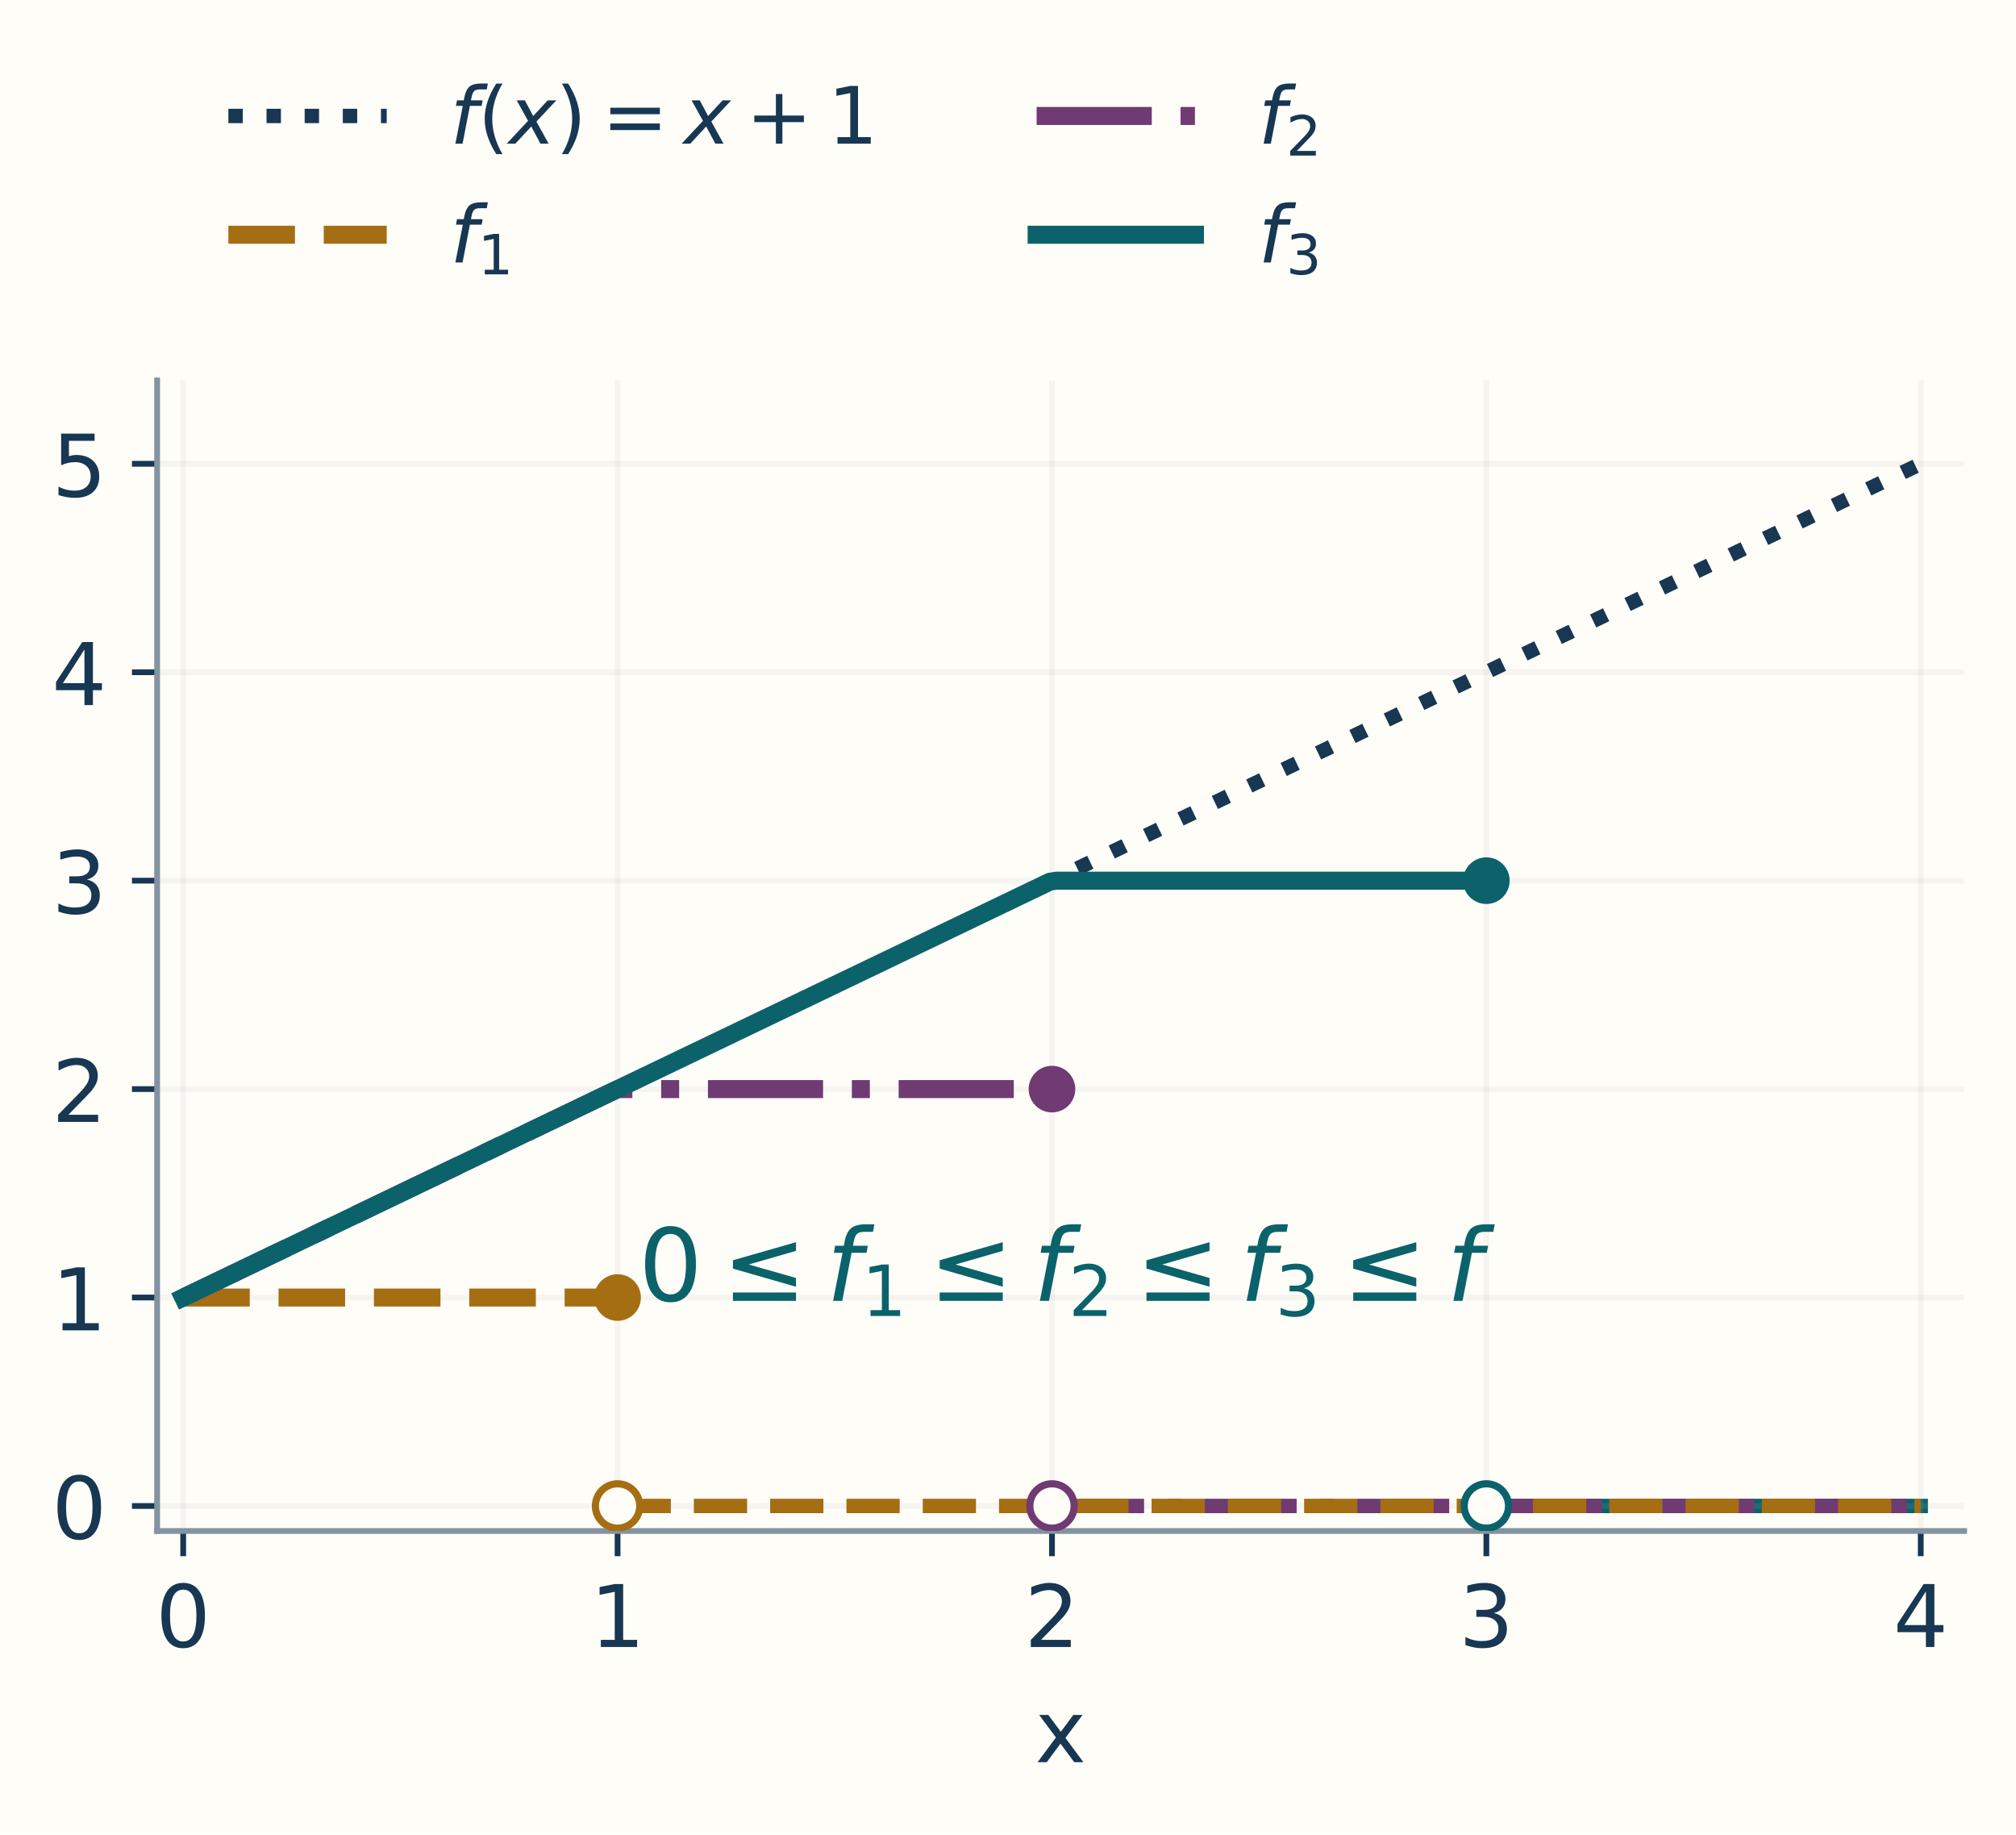
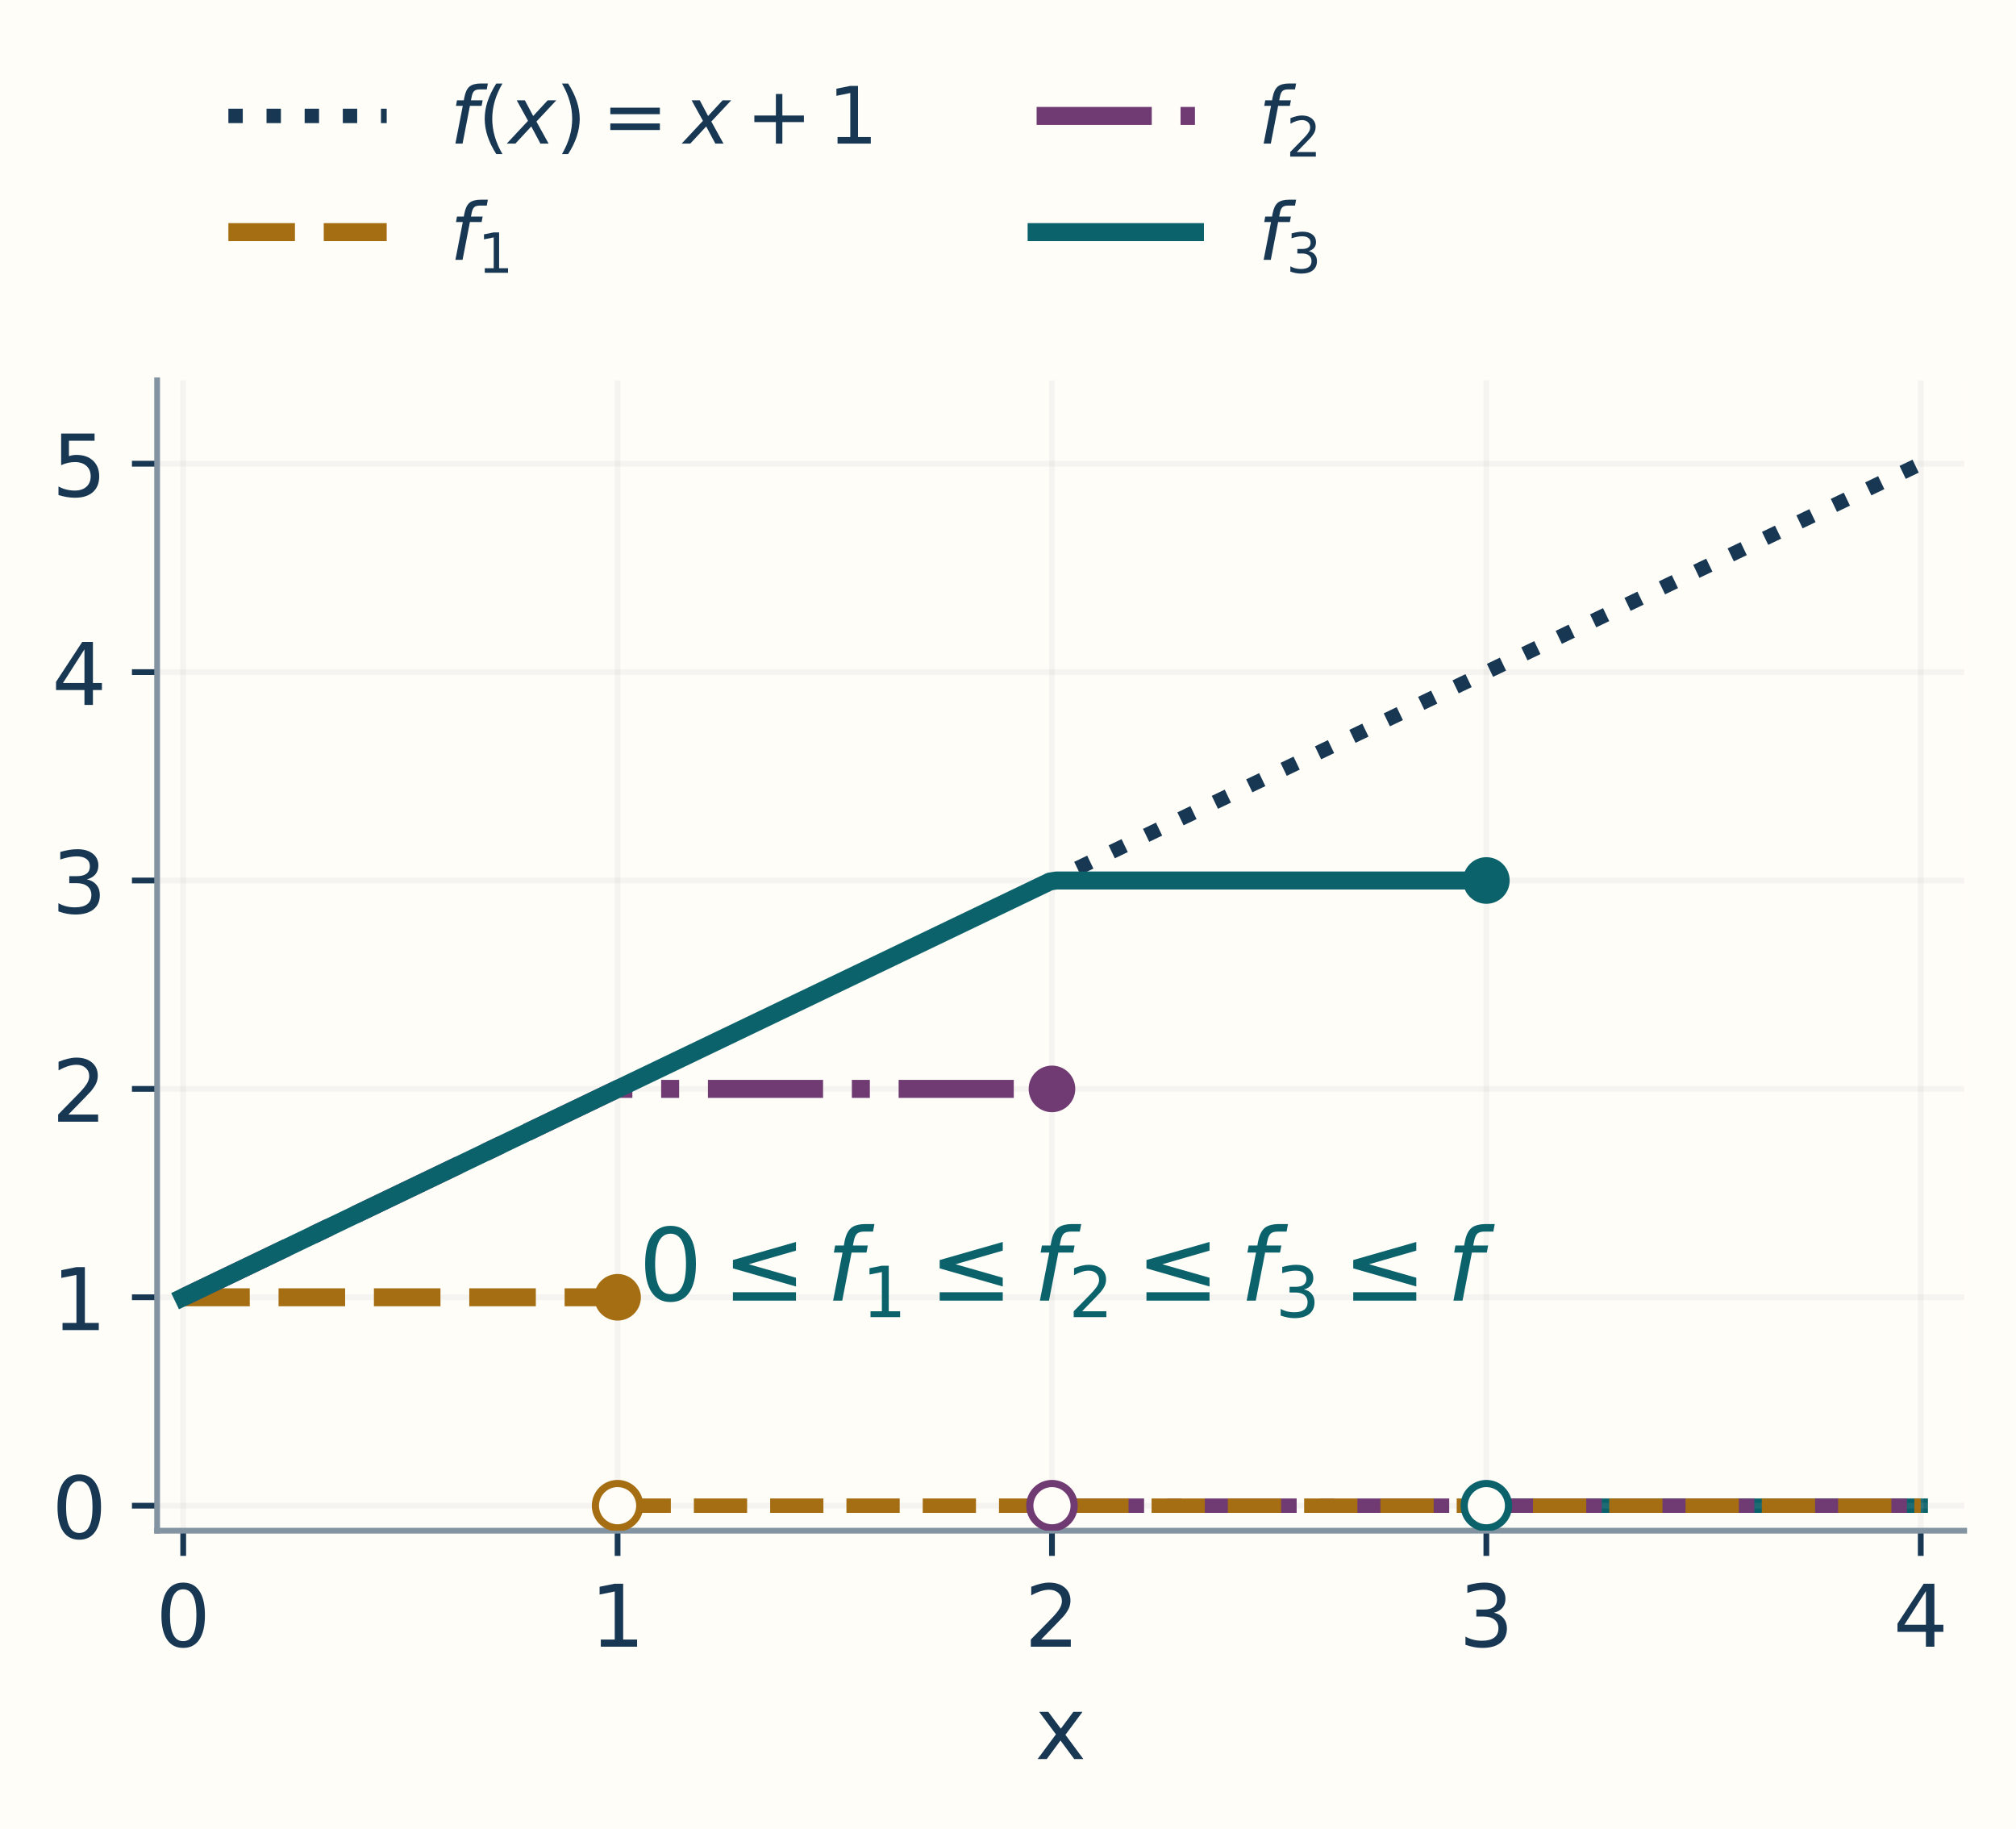
- <svg xmlns="http://www.w3.org/2000/svg" xmlns:xlink="http://www.w3.org/1999/xlink" width="280.135pt" height="254.889pt" viewBox="0 0 280.135 254.889" version="1.1">
+ <svg xmlns="http://www.w3.org/2000/svg" xmlns:xlink="http://www.w3.org/1999/xlink" height="254.116pt" version="1.1" viewBox="0 0 280.135 254.116" width="280.135pt">
  <defs>
-     <style type="text/css">*{stroke-linejoin: round; stroke-linecap: butt}</style>
+     <style type="text/css">*{stroke-linecap:butt;stroke-linejoin:round;}</style>
  </defs>
  <g id="figure_1">
    <g id="patch_1">
-       <path d="M 0 254.889  L 280.135 254.889  L 280.135 0  L 0 0  z " style="fill: #fffdf8" />
+       <path d="M 0 254.116  L 280.135 254.116  L 280.135 0  L 0 0  z " style="fill:#fffdf8;" />
    </g>
    <g id="axes_1">
      <g id="patch_2">
-         <path d="M 21.835 212.689  L 272.935 212.689  L 272.935 52.849  L 21.835 52.849  z " style="fill: #fffdf8" />
+         <path d="M 21.835 212.689  L 272.935 212.689  L 272.935 52.849  L 21.835 52.849  z " style="fill:#fffdf8;" />
      </g>
      <g id="line2d_1">
-         <path d="M 206.538 209.214  L 266.899 209.214  " clip-path="url(#p592934c424)" style="fill: none; stroke: #0b626b; stroke-width: 2; stroke-linecap: square" />
+         <path clip-path="url(#p05f9fe26e8)" d="M 206.538 209.214  L 266.899 209.214  " style="fill:none;stroke:#0b626b;stroke-linecap:square;stroke-width:2;" />
      </g>
      <g id="matplotlib.axis_1">
        <g id="xtick_1">
          <g id="line2d_2">
-             <path d="M 25.457 212.689  L 25.457 52.849  " clip-path="url(#p592934c424)" style="fill: none; stroke: #b0b0b0; stroke-opacity: 0.12; stroke-width: 0.8; stroke-linecap: square" />
+             <path clip-path="url(#p05f9fe26e8)" d="M 25.457 212.689  L 25.457 52.849  " style="fill:none;stroke:#b0b0b0;stroke-linecap:square;stroke-opacity:0.12;stroke-width:0.8;" />
          </g>
          <g id="line2d_3">
            <defs>
-               <path id="m22ae31ef34" d="M 0 0  L 0 3.5  " style="stroke: #173753; stroke-width: 0.8" />
+               <path d="M 0 0  L 0 3.5  " id="md03ead975f" style="stroke:#173753;stroke-width:0.8;" />
            </defs>
            <g>
-               <use xlink:href="#m22ae31ef34" x="25.457" y="212.689" style="fill: #173753; stroke: #173753; stroke-width: 0.8" />
+               <use style="fill:#173753;stroke:#173753;stroke-width:0.8;" x="25.457" xlink:href="#md03ead975f" y="212.689" />
            </g>
          </g>
          <g id="text_1">
-             <g style="fill: #173753" transform="translate(21.63913 228.806) scale(0.12 -0.12)">
-               <defs>
-                 <path id="DejaVuSans-13" d="M 2034 4250  Q 1547 4250 1301 3770  Q 1056 3291 1056 2328  Q 1056 1369 1301 889  Q 1547 409 2034 409  Q 2525 409 2770 889  Q 3016 1369 3016 2328  Q 3016 3291 2770 3770  Q 2525 4250 2034 4250  z M 2034 4750  Q 2819 4750 3233 4129  Q 3647 3509 3647 2328  Q 3647 1150 3233 529  Q 2819 -91 2034 -91  Q 1250 -91 836 529  Q 422 1150 422 2328  Q 422 3509 836 4129  Q 1250 4750 2034 4750  z " transform="scale(0.015625)" />
-               </defs>
-               <use xlink:href="#DejaVuSans-13" />
+             <g style="fill:#173753;" transform="translate(21.63913 228.8069)scale(0.12 -0.12)">
+               <defs>
+                 <path d="M 31.781 66.406  Q 24.172 66.406 20.328 58.906  Q 16.5 51.422 16.5 36.375  Q 16.5 21.391 20.328 13.891  Q 24.172 6.391 31.781 6.391  Q 39.453 6.391 43.281 13.891  Q 47.125 21.391 47.125 36.375  Q 47.125 51.422 43.281 58.906  Q 39.453 66.406 31.781 66.406  z M 31.781 74.219  Q 44.047 74.219 50.516 64.516  Q 56.984 54.828 56.984 36.375  Q 56.984 17.969 50.516 8.266  Q 44.047 -1.422 31.781 -1.422  Q 19.531 -1.422 13.062 8.266  Q 6.594 17.969 6.594 36.375  Q 6.594 54.828 13.062 64.516  Q 19.531 74.219 31.781 74.219  z " id="DejaVuSans-48" />
+               </defs>
+               <use xlink:href="#DejaVuSans-48" />
            </g>
          </g>
        </g>
        <g id="xtick_2">
          <g id="line2d_4">
-             <path d="M 85.817 212.689  L 85.817 52.849  " clip-path="url(#p592934c424)" style="fill: none; stroke: #b0b0b0; stroke-opacity: 0.12; stroke-width: 0.8; stroke-linecap: square" />
+             <path clip-path="url(#p05f9fe26e8)" d="M 85.817 212.689  L 85.817 52.849  " style="fill:none;stroke:#b0b0b0;stroke-linecap:square;stroke-opacity:0.12;stroke-width:0.8;" />
          </g>
          <g id="line2d_5">
            <g>
-               <use xlink:href="#m22ae31ef34" x="85.817" y="212.689" style="fill: #173753; stroke: #173753; stroke-width: 0.8" />
+               <use style="fill:#173753;stroke:#173753;stroke-width:0.8;" x="85.817" xlink:href="#md03ead975f" y="212.689" />
            </g>
          </g>
          <g id="text_2">
-             <g style="fill: #173753" transform="translate(81.99971 228.806) scale(0.12 -0.12)">
-               <defs>
-                 <path id="DejaVuSans-14" d="M 794 531  L 1825 531  L 1825 4091  L 703 3866  L 703 4441  L 1819 4666  L 2450 4666  L 2450 531  L 3481 531  L 3481 0  L 794 0  L 794 531  z " transform="scale(0.015625)" />
-               </defs>
-               <use xlink:href="#DejaVuSans-14" />
+             <g style="fill:#173753;" transform="translate(81.99971 228.8069)scale(0.12 -0.12)">
+               <defs>
+                 <path d="M 12.406 8.297  L 28.516 8.297  L 28.516 63.922  L 10.984 60.406  L 10.984 69.391  L 28.422 72.906  L 38.281 72.906  L 38.281 8.297  L 54.391 8.297  L 54.391 0  L 12.406 0  z " id="DejaVuSans-49" />
+               </defs>
+               <use xlink:href="#DejaVuSans-49" />
            </g>
          </g>
        </g>
        <g id="xtick_3">
          <g id="line2d_6">
-             <path d="M 146.178 212.689  L 146.178 52.849  " clip-path="url(#p592934c424)" style="fill: none; stroke: #b0b0b0; stroke-opacity: 0.12; stroke-width: 0.8; stroke-linecap: square" />
+             <path clip-path="url(#p05f9fe26e8)" d="M 146.178 212.689  L 146.178 52.849  " style="fill:none;stroke:#b0b0b0;stroke-linecap:square;stroke-opacity:0.12;stroke-width:0.8;" />
          </g>
          <g id="line2d_7">
            <g>
-               <use xlink:href="#m22ae31ef34" x="146.178" y="212.689" style="fill: #173753; stroke: #173753; stroke-width: 0.8" />
+               <use style="fill:#173753;stroke:#173753;stroke-width:0.8;" x="146.178" xlink:href="#md03ead975f" y="212.689" />
            </g>
          </g>
          <g id="text_3">
-             <g style="fill: #173753" transform="translate(142.3603 228.806) scale(0.12 -0.12)">
-               <defs>
-                 <path id="DejaVuSans-15" d="M 1228 531  L 3431 531  L 3431 0  L 469 0  L 469 531  Q 828 903 1448 1529  Q 2069 2156 2228 2338  Q 2531 2678 2651 2914  Q 2772 3150 2772 3378  Q 2772 3750 2511 3984  Q 2250 4219 1831 4219  Q 1534 4219 1204 4116  Q 875 4013 500 3803  L 500 4441  Q 881 4594 1212 4672  Q 1544 4750 1819 4750  Q 2544 4750 2975 4387  Q 3406 4025 3406 3419  Q 3406 3131 3298 2873  Q 3191 2616 2906 2266  Q 2828 2175 2409 1742  Q 1991 1309 1228 531  z " transform="scale(0.015625)" />
-               </defs>
-               <use xlink:href="#DejaVuSans-15" />
+             <g style="fill:#173753;" transform="translate(142.3603 228.8069)scale(0.12 -0.12)">
+               <defs>
+                 <path d="M 19.188 8.297  L 53.609 8.297  L 53.609 0  L 7.328 0  L 7.328 8.297  Q 12.938 14.109 22.625 23.891  Q 32.328 33.688 34.812 36.531  Q 39.547 41.844 41.422 45.531  Q 43.312 49.219 43.312 52.781  Q 43.312 58.594 39.234 62.25  Q 35.156 65.922 28.609 65.922  Q 23.969 65.922 18.812 64.312  Q 13.672 62.703 7.812 59.422  L 7.812 69.391  Q 13.766 71.781 18.938 73  Q 24.125 74.219 28.422 74.219  Q 39.75 74.219 46.484 68.547  Q 53.219 62.891 53.219 53.422  Q 53.219 48.922 51.531 44.891  Q 49.859 40.875 45.406 35.406  Q 44.188 33.984 37.641 27.219  Q 31.109 20.453 19.188 8.297  z " id="DejaVuSans-50" />
+               </defs>
+               <use xlink:href="#DejaVuSans-50" />
            </g>
          </g>
        </g>
        <g id="xtick_4">
          <g id="line2d_8">
-             <path d="M 206.538 212.689  L 206.538 52.849  " clip-path="url(#p592934c424)" style="fill: none; stroke: #b0b0b0; stroke-opacity: 0.12; stroke-width: 0.8; stroke-linecap: square" />
+             <path clip-path="url(#p05f9fe26e8)" d="M 206.538 212.689  L 206.538 52.849  " style="fill:none;stroke:#b0b0b0;stroke-linecap:square;stroke-opacity:0.12;stroke-width:0.8;" />
          </g>
          <g id="line2d_9">
            <g>
-               <use xlink:href="#m22ae31ef34" x="206.538" y="212.689" style="fill: #173753; stroke: #173753; stroke-width: 0.8" />
+               <use style="fill:#173753;stroke:#173753;stroke-width:0.8;" x="206.538" xlink:href="#md03ead975f" y="212.689" />
            </g>
          </g>
          <g id="text_4">
-             <g style="fill: #173753" transform="translate(202.7209 228.806) scale(0.12 -0.12)">
-               <defs>
-                 <path id="DejaVuSans-16" d="M 2597 2516  Q 3050 2419 3304 2112  Q 3559 1806 3559 1356  Q 3559 666 3084 287  Q 2609 -91 1734 -91  Q 1441 -91 1130 -33  Q 819 25 488 141  L 488 750  Q 750 597 1062 519  Q 1375 441 1716 441  Q 2309 441 2620 675  Q 2931 909 2931 1356  Q 2931 1769 2642 2001  Q 2353 2234 1838 2234  L 1294 2234  L 1294 2753  L 1863 2753  Q 2328 2753 2575 2939  Q 2822 3125 2822 3475  Q 2822 3834 2567 4026  Q 2313 4219 1838 4219  Q 1578 4219 1281 4162  Q 984 4106 628 3988  L 628 4550  Q 988 4650 1302 4700  Q 1616 4750 1894 4750  Q 2613 4750 3031 4423  Q 3450 4097 3450 3541  Q 3450 3153 3228 2886  Q 3006 2619 2597 2516  z " transform="scale(0.015625)" />
-               </defs>
-               <use xlink:href="#DejaVuSans-16" />
+             <g style="fill:#173753;" transform="translate(202.7209 228.8069)scale(0.12 -0.12)">
+               <defs>
+                 <path d="M 40.578 39.312  Q 47.656 37.797 51.625 33  Q 55.609 28.219 55.609 21.188  Q 55.609 10.406 48.188 4.484  Q 40.766 -1.422 27.094 -1.422  Q 22.516 -1.422 17.656 -0.516  Q 12.797 0.391 7.625 2.203  L 7.625 11.719  Q 11.719 9.328 16.594 8.109  Q 21.484 6.891 26.812 6.891  Q 36.078 6.891 40.938 10.547  Q 45.797 14.203 45.797 21.188  Q 45.797 27.641 41.281 31.266  Q 36.766 34.906 28.719 34.906  L 20.219 34.906  L 20.219 43.016  L 29.109 43.016  Q 36.375 43.016 40.234 45.922  Q 44.094 48.828 44.094 54.297  Q 44.094 59.906 40.109 62.906  Q 36.141 65.922 28.719 65.922  Q 24.656 65.922 20.016 65.031  Q 15.375 64.156 9.812 62.312  L 9.812 71.094  Q 15.438 72.656 20.344 73.438  Q 25.25 74.219 29.594 74.219  Q 40.828 74.219 47.359 69.109  Q 53.906 64.016 53.906 55.328  Q 53.906 49.266 50.438 45.094  Q 46.969 40.922 40.578 39.312  z " id="DejaVuSans-51" />
+               </defs>
+               <use xlink:href="#DejaVuSans-51" />
            </g>
          </g>
        </g>
        <g id="xtick_5">
          <g id="line2d_10">
-             <path d="M 266.899 212.689  L 266.899 52.849  " clip-path="url(#p592934c424)" style="fill: none; stroke: #b0b0b0; stroke-opacity: 0.12; stroke-width: 0.8; stroke-linecap: square" />
+             <path clip-path="url(#p05f9fe26e8)" d="M 266.899 212.689  L 266.899 52.849  " style="fill:none;stroke:#b0b0b0;stroke-linecap:square;stroke-opacity:0.12;stroke-width:0.8;" />
          </g>
          <g id="line2d_11">
            <g>
-               <use xlink:href="#m22ae31ef34" x="266.899" y="212.689" style="fill: #173753; stroke: #173753; stroke-width: 0.8" />
+               <use style="fill:#173753;stroke:#173753;stroke-width:0.8;" x="266.899" xlink:href="#md03ead975f" y="212.689" />
            </g>
          </g>
          <g id="text_5">
-             <g style="fill: #173753" transform="translate(263.0814 228.806) scale(0.12 -0.12)">
-               <defs>
-                 <path id="DejaVuSans-17" d="M 2419 4116  L 825 1625  L 2419 1625  L 2419 4116  z M 2253 4666  L 3047 4666  L 3047 1625  L 3713 1625  L 3713 1100  L 3047 1100  L 3047 0  L 2419 0  L 2419 1100  L 313 1100  L 313 1709  L 2253 4666  z " transform="scale(0.015625)" />
-               </defs>
-               <use xlink:href="#DejaVuSans-17" />
+             <g style="fill:#173753;" transform="translate(263.0814 228.8069)scale(0.12 -0.12)">
+               <defs>
+                 <path d="M 37.797 64.312  L 12.891 25.391  L 37.797 25.391  z M 35.203 72.906  L 47.609 72.906  L 47.609 25.391  L 58.016 25.391  L 58.016 17.188  L 47.609 17.188  L 47.609 0  L 37.797 0  L 37.797 17.188  L 4.891 17.188  L 4.891 26.703  z " id="DejaVuSans-52" />
+               </defs>
+               <use xlink:href="#DejaVuSans-52" />
            </g>
          </g>
        </g>
        <g id="text_6">
-           <g style="fill: #173753" transform="translate(143.8338 244.806) scale(0.12 -0.12)">
+           <g style="fill:#173753;" transform="translate(143.8338 244.4207)scale(0.12 -0.12)">
            <defs>
-               <path id="DejaVuSans-5b" d="M 3513 3500  L 2247 1797  L 3578 0  L 2900 0  L 1881 1375  L 863 0  L 184 0  L 1544 1831  L 300 3500  L 978 3500  L 1906 2253  L 2834 3500  L 3513 3500  z " transform="scale(0.015625)" />
+               <path d="M 54.891 54.688  L 35.109 28.078  L 55.906 0  L 45.312 0  L 29.391 21.484  L 13.484 0  L 2.875 0  L 24.125 28.609  L 4.688 54.688  L 15.281 54.688  L 29.781 35.203  L 44.281 54.688  z " id="DejaVuSans-120" />
            </defs>
-             <use xlink:href="#DejaVuSans-5b" />
+             <use xlink:href="#DejaVuSans-120" />
          </g>
        </g>
      </g>
      <g id="matplotlib.axis_2">
        <g id="ytick_1">
          <g id="line2d_12">
-             <path d="M 21.835 209.214  L 272.935 209.214  " clip-path="url(#p592934c424)" style="fill: none; stroke: #b0b0b0; stroke-opacity: 0.12; stroke-width: 0.8; stroke-linecap: square" />
+             <path clip-path="url(#p05f9fe26e8)" d="M 21.835 209.214  L 272.935 209.214  " style="fill:none;stroke:#b0b0b0;stroke-linecap:square;stroke-opacity:0.12;stroke-width:0.8;" />
          </g>
          <g id="line2d_13">
            <defs>
-               <path id="m31e6f2434d" d="M 0 0  L -3.5 0  " style="stroke: #173753; stroke-width: 0.8" />
+               <path d="M 0 0  L -3.5 0  " id="m2aa7deeb99" style="stroke:#173753;stroke-width:0.8;" />
            </defs>
            <g>
-               <use xlink:href="#m31e6f2434d" x="21.835" y="209.214" style="fill: #173753; stroke: #173753; stroke-width: 0.8" />
+               <use style="fill:#173753;stroke:#173753;stroke-width:0.8;" x="21.835" xlink:href="#m2aa7deeb99" y="209.214" />
            </g>
          </g>
          <g id="text_7">
-             <g style="fill: #173753" transform="translate(7.2 213.7726) scale(0.12 -0.12)">
-               <use xlink:href="#DejaVuSans-13" />
+             <g style="fill:#173753;" transform="translate(7.2 213.7731)scale(0.12 -0.12)">
+               <use xlink:href="#DejaVuSans-48" />
            </g>
          </g>
        </g>
        <g id="ytick_2">
          <g id="line2d_14">
-             <path d="M 21.835 180.257  L 272.935 180.257  " clip-path="url(#p592934c424)" style="fill: none; stroke: #b0b0b0; stroke-opacity: 0.12; stroke-width: 0.8; stroke-linecap: square" />
+             <path clip-path="url(#p05f9fe26e8)" d="M 21.835 180.257  L 272.935 180.257  " style="fill:none;stroke:#b0b0b0;stroke-linecap:square;stroke-opacity:0.12;stroke-width:0.8;" />
          </g>
          <g id="line2d_15">
            <g>
-               <use xlink:href="#m31e6f2434d" x="21.835" y="180.257" style="fill: #173753; stroke: #173753; stroke-width: 0.8" />
+               <use style="fill:#173753;stroke:#173753;stroke-width:0.8;" x="21.835" xlink:href="#m2aa7deeb99" y="180.257" />
            </g>
          </g>
          <g id="text_8">
-             <g style="fill: #173753" transform="translate(7.2 184.8161) scale(0.12 -0.12)">
-               <use xlink:href="#DejaVuSans-14" />
+             <g style="fill:#173753;" transform="translate(7.2 184.8166)scale(0.12 -0.12)">
+               <use xlink:href="#DejaVuSans-49" />
            </g>
          </g>
        </g>
        <g id="ytick_3">
          <g id="line2d_16">
-             <path d="M 21.835 151.301  L 272.935 151.301  " clip-path="url(#p592934c424)" style="fill: none; stroke: #b0b0b0; stroke-opacity: 0.12; stroke-width: 0.8; stroke-linecap: square" />
+             <path clip-path="url(#p05f9fe26e8)" d="M 21.835 151.301  L 272.935 151.301  " style="fill:none;stroke:#b0b0b0;stroke-linecap:square;stroke-opacity:0.12;stroke-width:0.8;" />
          </g>
          <g id="line2d_17">
            <g>
-               <use xlink:href="#m31e6f2434d" x="21.835" y="151.301" style="fill: #173753; stroke: #173753; stroke-width: 0.8" />
+               <use style="fill:#173753;stroke:#173753;stroke-width:0.8;" x="21.835" xlink:href="#m2aa7deeb99" y="151.301" />
            </g>
          </g>
          <g id="text_9">
-             <g style="fill: #173753" transform="translate(7.2 155.8596) scale(0.12 -0.12)">
-               <use xlink:href="#DejaVuSans-15" />
+             <g style="fill:#173753;" transform="translate(7.2 155.86)scale(0.12 -0.12)">
+               <use xlink:href="#DejaVuSans-50" />
            </g>
          </g>
        </g>
        <g id="ytick_4">
          <g id="line2d_18">
-             <path d="M 21.835 122.344  L 272.935 122.344  " clip-path="url(#p592934c424)" style="fill: none; stroke: #b0b0b0; stroke-opacity: 0.12; stroke-width: 0.8; stroke-linecap: square" />
+             <path clip-path="url(#p05f9fe26e8)" d="M 21.835 122.344  L 272.935 122.344  " style="fill:none;stroke:#b0b0b0;stroke-linecap:square;stroke-opacity:0.12;stroke-width:0.8;" />
          </g>
          <g id="line2d_19">
            <g>
-               <use xlink:href="#m31e6f2434d" x="21.835" y="122.344" style="fill: #173753; stroke: #173753; stroke-width: 0.8" />
+               <use style="fill:#173753;stroke:#173753;stroke-width:0.8;" x="21.835" xlink:href="#m2aa7deeb99" y="122.344" />
            </g>
          </g>
          <g id="text_10">
-             <g style="fill: #173753" transform="translate(7.2 126.903) scale(0.12 -0.12)">
-               <use xlink:href="#DejaVuSans-16" />
+             <g style="fill:#173753;" transform="translate(7.2 126.9035)scale(0.12 -0.12)">
+               <use xlink:href="#DejaVuSans-51" />
            </g>
          </g>
        </g>
        <g id="ytick_5">
          <g id="line2d_20">
-             <path d="M 21.835 93.388  L 272.935 93.388  " clip-path="url(#p592934c424)" style="fill: none; stroke: #b0b0b0; stroke-opacity: 0.12; stroke-width: 0.8; stroke-linecap: square" />
+             <path clip-path="url(#p05f9fe26e8)" d="M 21.835 93.388  L 272.935 93.388  " style="fill:none;stroke:#b0b0b0;stroke-linecap:square;stroke-opacity:0.12;stroke-width:0.8;" />
          </g>
          <g id="line2d_21">
            <g>
-               <use xlink:href="#m31e6f2434d" x="21.835" y="93.388" style="fill: #173753; stroke: #173753; stroke-width: 0.8" />
+               <use style="fill:#173753;stroke:#173753;stroke-width:0.8;" x="21.835" xlink:href="#m2aa7deeb99" y="93.388" />
            </g>
          </g>
          <g id="text_11">
-             <g style="fill: #173753" transform="translate(7.2 97.94652) scale(0.12 -0.12)">
-               <use xlink:href="#DejaVuSans-17" />
+             <g style="fill:#173753;" transform="translate(7.2 97.94699)scale(0.12 -0.12)">
+               <use xlink:href="#DejaVuSans-52" />
            </g>
          </g>
        </g>
        <g id="ytick_6">
          <g id="line2d_22">
-             <path d="M 21.835 64.431  L 272.935 64.431  " clip-path="url(#p592934c424)" style="fill: none; stroke: #b0b0b0; stroke-opacity: 0.12; stroke-width: 0.8; stroke-linecap: square" />
+             <path clip-path="url(#p05f9fe26e8)" d="M 21.835 64.431  L 272.935 64.431  " style="fill:none;stroke:#b0b0b0;stroke-linecap:square;stroke-opacity:0.12;stroke-width:0.8;" />
          </g>
          <g id="line2d_23">
            <g>
-               <use xlink:href="#m31e6f2434d" x="21.835" y="64.431" style="fill: #173753; stroke: #173753; stroke-width: 0.8" />
+               <use style="fill:#173753;stroke:#173753;stroke-width:0.8;" x="21.835" xlink:href="#m2aa7deeb99" y="64.431" />
            </g>
          </g>
          <g id="text_12">
-             <g style="fill: #173753" transform="translate(7.2 68.99) scale(0.12 -0.12)">
-               <defs>
-                 <path id="DejaVuSans-18" d="M 691 4666  L 3169 4666  L 3169 4134  L 1269 4134  L 1269 2991  Q 1406 3038 1543 3061  Q 1681 3084 1819 3084  Q 2600 3084 3056 2656  Q 3513 2228 3513 1497  Q 3513 744 3044 326  Q 2575 -91 1722 -91  Q 1428 -91 1123 -41  Q 819 9 494 109  L 494 744  Q 775 591 1075 516  Q 1375 441 1709 441  Q 2250 441 2565 725  Q 2881 1009 2881 1497  Q 2881 1984 2565 2268  Q 2250 2553 1709 2553  Q 1456 2553 1204 2497  Q 953 2441 691 2322  L 691 4666  z " transform="scale(0.015625)" />
-               </defs>
-               <use xlink:href="#DejaVuSans-18" />
+             <g style="fill:#173753;" transform="translate(7.2 68.99047)scale(0.12 -0.12)">
+               <defs>
+                 <path d="M 10.797 72.906  L 49.516 72.906  L 49.516 64.594  L 19.828 64.594  L 19.828 46.734  Q 21.969 47.469 24.109 47.828  Q 26.266 48.188 28.422 48.188  Q 40.625 48.188 47.75 41.5  Q 54.891 34.812 54.891 23.391  Q 54.891 11.625 47.562 5.094  Q 40.234 -1.422 26.906 -1.422  Q 22.312 -1.422 17.547 -0.641  Q 12.797 0.141 7.719 1.703  L 7.719 11.625  Q 12.109 9.234 16.797 8.062  Q 21.484 6.891 26.703 6.891  Q 35.156 6.891 40.078 11.328  Q 45.016 15.766 45.016 23.391  Q 45.016 31 40.078 35.438  Q 35.156 39.891 26.703 39.891  Q 22.75 39.891 18.812 39.016  Q 14.891 38.141 10.797 36.281  z " id="DejaVuSans-53" />
+               </defs>
+               <use xlink:href="#DejaVuSans-53" />
            </g>
          </g>
        </g>
      </g>
      <g id="line2d_24">
-         <path d="M 25.457 180.257  L 266.899 64.431  L 266.899 64.431  " clip-path="url(#p592934c424)" style="fill: none; stroke-dasharray: 2,3.3; stroke-dashoffset: 0; stroke: #173753; stroke-width: 2" />
+         <path clip-path="url(#p05f9fe26e8)" d="M 25.457 180.257  L 266.899 64.431  L 266.899 64.431  " style="fill:none;stroke:#173753;stroke-dasharray:2,3.3;stroke-dashoffset:0;stroke-width:2;" />
      </g>
      <g id="line2d_25">
-         <path d="M 25.457 180.257  L 85.817 180.257  L 85.817 180.257  " clip-path="url(#p592934c424)" style="fill: none; stroke-dasharray: 9.25,4; stroke-dashoffset: 0; stroke: #a56e13; stroke-width: 2.5" />
+         <path clip-path="url(#p05f9fe26e8)" d="M 25.457 180.257  L 85.817 180.257  L 85.817 180.257  " style="fill:none;stroke:#a56e13;stroke-dasharray:9.25,4;stroke-dashoffset:0;stroke-width:2.5;" />
      </g>
      <g id="line2d_26">
-         <path d="M 25.457 180.257  L 85.817 151.301  L 146.178 151.301  L 146.178 151.301  " clip-path="url(#p592934c424)" style="fill: none; stroke-dasharray: 16,4,2.5,4; stroke-dashoffset: 0; stroke: #703b72; stroke-width: 2.5" />
+         <path clip-path="url(#p05f9fe26e8)" d="M 25.457 180.257  L 85.817 151.301  L 146.178 151.301  L 146.178 151.301  " style="fill:none;stroke:#703b72;stroke-dasharray:16,4,2.5,4;stroke-dashoffset:0;stroke-width:2.5;" />
      </g>
      <g id="line2d_27">
-         <path d="M 146.178 209.214  L 266.899 209.214  " clip-path="url(#p592934c424)" style="fill: none; stroke-dasharray: 12.8,3.2,2,3.2; stroke-dashoffset: 0; stroke: #703b72; stroke-width: 2" />
+         <path clip-path="url(#p05f9fe26e8)" d="M 146.178 209.214  L 266.899 209.214  " style="fill:none;stroke:#703b72;stroke-dasharray:12.8,3.2,2,3.2;stroke-dashoffset:0;stroke-width:2;" />
      </g>
      <g id="line2d_28">
-         <path d="M 25.457 180.257  L 145.876 122.489  L 146.781 122.344  L 206.538 122.344  L 206.538 122.344  " clip-path="url(#p592934c424)" style="fill: none; stroke: #0b626b; stroke-width: 2.5; stroke-linecap: square" />
+         <path clip-path="url(#p05f9fe26e8)" d="M 25.457 180.257  L 145.876 122.489  L 146.781 122.344  L 206.538 122.344  L 206.538 122.344  " style="fill:none;stroke:#0b626b;stroke-linecap:square;stroke-width:2.5;" />
      </g>
      <g id="patch_3">
-         <path d="M 21.835 212.689  L 21.835 52.849  " style="fill: none; stroke: #8293a1; stroke-width: 0.8; stroke-linejoin: miter; stroke-linecap: square" />
+         <path d="M 21.835 212.689  L 21.835 52.849  " style="fill:none;stroke:#8293a1;stroke-linecap:square;stroke-linejoin:miter;stroke-width:0.8;" />
      </g>
      <g id="patch_4">
-         <path d="M 21.835 212.689  L 272.935 212.689  " style="fill: none; stroke: #8293a1; stroke-width: 0.8; stroke-linejoin: miter; stroke-linecap: square" />
+         <path d="M 21.835 212.689  L 272.935 212.689  " style="fill:none;stroke:#8293a1;stroke-linecap:square;stroke-linejoin:miter;stroke-width:0.8;" />
      </g>
      <g id="line2d_29">
-         <path d="M 85.817 209.214  L 266.899 209.214  " clip-path="url(#p592934c424)" style="fill: none; stroke-dasharray: 7.4,3.2; stroke-dashoffset: 0; stroke: #a56e13; stroke-width: 2" />
+         <path clip-path="url(#p05f9fe26e8)" d="M 85.817 209.214  L 266.899 209.214  " style="fill:none;stroke:#a56e13;stroke-dasharray:7.4,3.2;stroke-dashoffset:0;stroke-width:2;" />
      </g>
      <g id="text_13">
-         <g style="fill: #0b626b" transform="translate(88.725 180.7208) scale(0.14 -0.14)">
+         <g style="fill:#0b626b;" transform="translate(88.725 180.7208)scale(0.14 -0.14)">
          <defs>
-             <path id="DejaVuSans-cee" d="M 4684 3175  L 1684 2309  L 4684 1453  L 4684 897  L 678 2047  L 678 2578  L 4684 3725  L 4684 3175  z M 678 531  L 4684 531  L 4684 0  L 678 0  L 678 531  z " transform="scale(0.015625)" />
-             <path id="DejaVuSans-Oblique-49" d="M 3059 4863  L 2969 4384  L 2419 4384  Q 2106 4384 1964 4261  Q 1822 4138 1753 3809  L 1691 3500  L 2638 3500  L 2553 3053  L 1606 3053  L 1013 0  L 434 0  L 1031 3053  L 481 3053  L 563 3500  L 1113 3500  L 1159 3744  Q 1278 4363 1576 4613  Q 1875 4863 2516 4863  L 3059 4863  z " transform="scale(0.015625)" />
+             <path d="M 73.188 49.609  L 26.312 36.078  L 73.188 22.703  L 73.188 14.016  L 10.594 31.984  L 10.594 40.281  L 73.188 58.203  z M 10.594 8.297  L 73.188 8.297  L 73.188 0  L 10.594 0  z " id="DejaVuSans-8804" />
+             <path d="M 47.797 75.984  L 46.391 68.5  L 37.797 68.5  Q 32.906 68.5 30.688 66.578  Q 28.469 64.656 27.391 59.516  L 26.422 54.688  L 41.219 54.688  L 39.891 47.703  L 25.094 47.703  L 15.828 0  L 6.781 0  L 16.109 47.703  L 7.516 47.703  L 8.797 54.688  L 17.391 54.688  L 18.109 58.5  Q 19.969 68.172 24.625 72.078  Q 29.297 75.984 39.312 75.984  z " id="DejaVuSans-Oblique-102" />
          </defs>
-           <use xlink:href="#DejaVuSans-13" transform="translate(0 0.015625)" />
-           <use xlink:href="#DejaVuSans-cee" transform="translate(83.10547 0.015625)" />
-           <use xlink:href="#DejaVuSans-Oblique-49" transform="translate(186.377 0.015625)" />
-           <use xlink:href="#DejaVuSans-14" transform="translate(221.582 -14.98433) scale(0.7)" />
-           <use xlink:href="#DejaVuSans-cee" transform="translate(288.335 0.015625)" />
-           <use xlink:href="#DejaVuSans-Oblique-49" transform="translate(391.6064 0.015625)" />
-           <use xlink:href="#DejaVuSans-15" transform="translate(426.8115 -14.98433) scale(0.7)" />
-           <use xlink:href="#DejaVuSans-cee" transform="translate(493.5645 0.015625)" />
-           <use xlink:href="#DejaVuSans-Oblique-49" transform="translate(596.8359 0.015625)" />
-           <use xlink:href="#DejaVuSans-16" transform="translate(632.041 -14.98433) scale(0.7)" />
-           <use xlink:href="#DejaVuSans-cee" transform="translate(698.7939 0.015625)" />
-           <use xlink:href="#DejaVuSans-Oblique-49" transform="translate(802.0654 0.015625)" />
+           <use transform="translate(0 0.015625)" xlink:href="#DejaVuSans-48" />
+           <use transform="translate(83.10547 0.015625)" xlink:href="#DejaVuSans-8804" />
+           <use transform="translate(186.377 0.015625)" xlink:href="#DejaVuSans-Oblique-102" />
+           <use transform="translate(221.582 -16.39062)scale(0.7)" xlink:href="#DejaVuSans-49" />
+           <use transform="translate(288.335 0.015625)" xlink:href="#DejaVuSans-8804" />
+           <use transform="translate(391.6064 0.015625)" xlink:href="#DejaVuSans-Oblique-102" />
+           <use transform="translate(426.8115 -16.39062)scale(0.7)" xlink:href="#DejaVuSans-50" />
+           <use transform="translate(493.5645 0.015625)" xlink:href="#DejaVuSans-8804" />
+           <use transform="translate(596.8359 0.015625)" xlink:href="#DejaVuSans-Oblique-102" />
+           <use transform="translate(632.041 -16.39062)scale(0.7)" xlink:href="#DejaVuSans-51" />
+           <use transform="translate(698.7939 0.015625)" xlink:href="#DejaVuSans-8804" />
+           <use transform="translate(802.0654 0.015625)" xlink:href="#DejaVuSans-Oblique-102" />
        </g>
      </g>
      <g id="PathCollection_1">
        <defs>
-           <path id="m6c9f7406f2" d="M 0 2.739  C 0.726 2.739 1.423 2.45 1.936 1.936  C 2.45 1.423 2.739 0.726 2.739 0  C 2.739 -0.726 2.45 -1.423 1.936 -1.936  C 1.423 -2.45 0.726 -2.739 0 -2.739  C -0.726 -2.739 -1.423 -2.45 -1.936 -1.936  C -2.45 -1.423 -2.739 -0.726 -2.739 0  C -2.739 0.726 -2.45 1.423 -1.936 1.936  C -1.423 2.45 -0.726 2.739 0 2.739  z " style="stroke: #a56e13" />
-         </defs>
-         <g clip-path="url(#p592934c424)">
-           <use xlink:href="#m6c9f7406f2" x="85.817" y="180.257" style="fill: #a56e13; stroke: #a56e13" />
+           <path d="M 0 2.739  C 0.726 2.739 1.423 2.45 1.936 1.936  C 2.45 1.423 2.739 0.726 2.739 0  C 2.739 -0.726 2.45 -1.423 1.936 -1.936  C 1.423 -2.45 0.726 -2.739 0 -2.739  C -0.726 -2.739 -1.423 -2.45 -1.936 -1.936  C -2.45 -1.423 -2.739 -0.726 -2.739 0  C -2.739 0.726 -2.45 1.423 -1.936 1.936  C -1.423 2.45 -0.726 2.739 0 2.739  z " id="m0f0bbf3a3f" style="stroke:#a56e13;" />
+         </defs>
+         <g clip-path="url(#p05f9fe26e8)">
+           <use style="fill:#a56e13;stroke:#a56e13;" x="85.817" xlink:href="#m0f0bbf3a3f" y="180.257" />
        </g>
      </g>
      <g id="PathCollection_2">
        <defs>
-           <path id="m1bc100b240" d="M 0 2.739  C 0.726 2.739 1.423 2.45 1.936 1.936  C 2.45 1.423 2.739 0.726 2.739 0  C 2.739 -0.726 2.45 -1.423 1.936 -1.936  C 1.423 -2.45 0.726 -2.739 0 -2.739  C -0.726 -2.739 -1.423 -2.45 -1.936 -1.936  C -2.45 -1.423 -2.739 -0.726 -2.739 0  C -2.739 0.726 -2.45 1.423 -1.936 1.936  C -1.423 2.45 -0.726 2.739 0 2.739  z " style="stroke: #703b72" />
-         </defs>
-         <g clip-path="url(#p592934c424)">
-           <use xlink:href="#m1bc100b240" x="146.178" y="151.301" style="fill: #703b72; stroke: #703b72" />
+           <path d="M 0 2.739  C 0.726 2.739 1.423 2.45 1.936 1.936  C 2.45 1.423 2.739 0.726 2.739 0  C 2.739 -0.726 2.45 -1.423 1.936 -1.936  C 1.423 -2.45 0.726 -2.739 0 -2.739  C -0.726 -2.739 -1.423 -2.45 -1.936 -1.936  C -2.45 -1.423 -2.739 -0.726 -2.739 0  C -2.739 0.726 -2.45 1.423 -1.936 1.936  C -1.423 2.45 -0.726 2.739 0 2.739  z " id="ma254da5fe7" style="stroke:#703b72;" />
+         </defs>
+         <g clip-path="url(#p05f9fe26e8)">
+           <use style="fill:#703b72;stroke:#703b72;" x="146.178" xlink:href="#ma254da5fe7" y="151.301" />
        </g>
      </g>
      <g id="PathCollection_3">
        <defs>
-           <path id="m8f9b7d868e" d="M 0 2.739  C 0.726 2.739 1.423 2.45 1.936 1.936  C 2.45 1.423 2.739 0.726 2.739 0  C 2.739 -0.726 2.45 -1.423 1.936 -1.936  C 1.423 -2.45 0.726 -2.739 0 -2.739  C -0.726 -2.739 -1.423 -2.45 -1.936 -1.936  C -2.45 -1.423 -2.739 -0.726 -2.739 0  C -2.739 0.726 -2.45 1.423 -1.936 1.936  C -1.423 2.45 -0.726 2.739 0 2.739  z " style="stroke: #0b626b" />
-         </defs>
-         <g clip-path="url(#p592934c424)">
-           <use xlink:href="#m8f9b7d868e" x="206.538" y="122.344" style="fill: #0b626b; stroke: #0b626b" />
+           <path d="M 0 2.739  C 0.726 2.739 1.423 2.45 1.936 1.936  C 2.45 1.423 2.739 0.726 2.739 0  C 2.739 -0.726 2.45 -1.423 1.936 -1.936  C 1.423 -2.45 0.726 -2.739 0 -2.739  C -0.726 -2.739 -1.423 -2.45 -1.936 -1.936  C -2.45 -1.423 -2.739 -0.726 -2.739 0  C -2.739 0.726 -2.45 1.423 -1.936 1.936  C -1.423 2.45 -0.726 2.739 0 2.739  z " id="m4909d7e6b6" style="stroke:#0b626b;" />
+         </defs>
+         <g clip-path="url(#p05f9fe26e8)">
+           <use style="fill:#0b626b;stroke:#0b626b;" x="206.538" xlink:href="#m4909d7e6b6" y="122.344" />
        </g>
      </g>
      <g id="legend_1">
        <g id="line2d_30">
-           <path d="M 31.735 16.11  L 42.735 16.11  L 53.735 16.11  " style="fill: none; stroke-dasharray: 2,3.3; stroke-dashoffset: 0; stroke: #173753; stroke-width: 2" />
-         </g>
+           <path d="M 31.735 16.108  L 53.735 16.108  " style="fill:none;stroke:#173753;stroke-dasharray:2,3.3;stroke-dashoffset:0;stroke-width:2;" />
+         </g>
+         <g id="line2d_31" />
        <g id="text_14">
-           <g style="fill: #173753" transform="translate(62.535 19.96) scale(0.11 -0.11)">
+           <g style="fill:#173753;" transform="translate(62.535 19.95828)scale(0.11 -0.11)">
            <defs>
-               <path id="DejaVuSans-b" d="M 1984 4856  Q 1566 4138 1362 3434  Q 1159 2731 1159 2009  Q 1159 1288 1364 580  Q 1569 -128 1984 -844  L 1484 -844  Q 1016 -109 783 600  Q 550 1309 550 2009  Q 550 2706 781 3412  Q 1013 4119 1484 4856  L 1984 4856  z " transform="scale(0.015625)" />
-               <path id="DejaVuSans-Oblique-5b" d="M 3841 3500  L 2234 1784  L 3219 0  L 2559 0  L 1819 1388  L 531 0  L -166 0  L 1556 1844  L 641 3500  L 1300 3500  L 1972 2234  L 3144 3500  L 3841 3500  z " transform="scale(0.015625)" />
-               <path id="DejaVuSans-c" d="M 513 4856  L 1013 4856  Q 1481 4119 1714 3412  Q 1947 2706 1947 2009  Q 1947 1309 1714 600  Q 1481 -109 1013 -844  L 513 -844  Q 928 -128 1133 580  Q 1338 1288 1338 2009  Q 1338 2731 1133 3434  Q 928 4138 513 4856  z " transform="scale(0.015625)" />
-               <path id="DejaVuSans-20" d="M 678 2906  L 4684 2906  L 4684 2381  L 678 2381  L 678 2906  z M 678 1631  L 4684 1631  L 4684 1100  L 678 1100  L 678 1631  z " transform="scale(0.015625)" />
-               <path id="DejaVuSans-e" d="M 2944 4013  L 2944 2272  L 4684 2272  L 4684 1741  L 2944 1741  L 2944 0  L 2419 0  L 2419 1741  L 678 1741  L 678 2272  L 2419 2272  L 2419 4013  L 2944 4013  z " transform="scale(0.015625)" />
+               <path d="M 31 75.875  Q 24.469 64.656 21.281 53.656  Q 18.109 42.672 18.109 31.391  Q 18.109 20.125 21.312 9.062  Q 24.516 -2 31 -13.188  L 23.188 -13.188  Q 15.875 -1.703 12.234 9.375  Q 8.594 20.453 8.594 31.391  Q 8.594 42.281 12.203 53.312  Q 15.828 64.359 23.188 75.875  z " id="DejaVuSans-40" />
+               <path d="M 60.016 54.688  L 34.906 27.875  L 50.297 0  L 39.984 0  L 28.422 21.688  L 8.297 0  L -2.594 0  L 24.312 28.812  L 10.016 54.688  L 20.312 54.688  L 30.812 34.906  L 49.125 54.688  z " id="DejaVuSans-Oblique-120" />
+               <path d="M 8.016 75.875  L 15.828 75.875  Q 23.141 64.359 26.781 53.312  Q 30.422 42.281 30.422 31.391  Q 30.422 20.453 26.781 9.375  Q 23.141 -1.703 15.828 -13.188  L 8.016 -13.188  Q 14.5 -2 17.703 9.062  Q 20.906 20.125 20.906 31.391  Q 20.906 42.672 17.703 53.656  Q 14.5 64.656 8.016 75.875  z " id="DejaVuSans-41" />
+               <path d="M 10.594 45.406  L 73.188 45.406  L 73.188 37.203  L 10.594 37.203  z M 10.594 25.484  L 73.188 25.484  L 73.188 17.188  L 10.594 17.188  z " id="DejaVuSans-61" />
+               <path d="M 46 62.703  L 46 35.5  L 73.188 35.5  L 73.188 27.203  L 46 27.203  L 46 0  L 37.797 0  L 37.797 27.203  L 10.594 27.203  L 10.594 35.5  L 37.797 35.5  L 37.797 62.703  z " id="DejaVuSans-43" />
            </defs>
-             <use xlink:href="#DejaVuSans-Oblique-49" transform="translate(0 0.015625)" />
-             <use xlink:href="#DejaVuSans-b" transform="translate(35.20508 0.015625)" />
-             <use xlink:href="#DejaVuSans-Oblique-5b" transform="translate(74.21875 0.015625)" />
-             <use xlink:href="#DejaVuSans-c" transform="translate(133.3984 0.015625)" />
-             <use xlink:href="#DejaVuSans-20" transform="translate(191.8945 0.015625)" />
-             <use xlink:href="#DejaVuSans-Oblique-5b" transform="translate(295.166 0.015625)" />
-             <use xlink:href="#DejaVuSans-e" transform="translate(373.8281 0.015625)" />
-             <use xlink:href="#DejaVuSans-14" transform="translate(477.0996 0.015625)" />
-           </g>
-         </g>
-         <g id="line2d_31">
-           <path d="M 31.735 32.613  L 42.735 32.613  L 53.735 32.613  " style="fill: none; stroke-dasharray: 9.25,4; stroke-dashoffset: 0; stroke: #a56e13; stroke-width: 2.5" />
-         </g>
+             <use transform="translate(0 0.015625)" xlink:href="#DejaVuSans-Oblique-102" />
+             <use transform="translate(35.20508 0.015625)" xlink:href="#DejaVuSans-40" />
+             <use transform="translate(74.21875 0.015625)" xlink:href="#DejaVuSans-Oblique-120" />
+             <use transform="translate(133.3984 0.015625)" xlink:href="#DejaVuSans-41" />
+             <use transform="translate(191.8945 0.015625)" xlink:href="#DejaVuSans-61" />
+             <use transform="translate(295.166 0.015625)" xlink:href="#DejaVuSans-Oblique-120" />
+             <use transform="translate(373.8281 0.015625)" xlink:href="#DejaVuSans-43" />
+             <use transform="translate(477.0996 0.015625)" xlink:href="#DejaVuSans-49" />
+           </g>
+         </g>
+         <g id="line2d_32">
+           <path d="M 31.735 32.254  L 53.735 32.254  " style="fill:none;stroke:#a56e13;stroke-dasharray:9.25,4;stroke-dashoffset:0;stroke-width:2.5;" />
+         </g>
+         <g id="line2d_33" />
        <g id="text_15">
-           <g style="fill: #173753" transform="translate(62.535 36.46258) scale(0.11 -0.11)">
-             <use xlink:href="#DejaVuSans-Oblique-49" transform="translate(0 0.015625)" />
-             <use xlink:href="#DejaVuSans-14" transform="translate(35.20508 -14.98433) scale(0.7)" />
-           </g>
-         </g>
-         <g id="line2d_32">
-           <path d="M 144.045 16.11  L 155.045 16.11  L 166.045 16.11  " style="fill: none; stroke-dasharray: 16,4,2.5,4; stroke-dashoffset: 0; stroke: #703b72; stroke-width: 2.5" />
-         </g>
+           <g style="fill:#173753;" transform="translate(62.535 36.10422)scale(0.11 -0.11)">
+             <use transform="translate(0 0.015625)" xlink:href="#DejaVuSans-Oblique-102" />
+             <use transform="translate(35.20508 -16.39062)scale(0.7)" xlink:href="#DejaVuSans-49" />
+           </g>
+         </g>
+         <g id="line2d_34">
+           <path d="M 144.045 16.108  L 166.045 16.108  " style="fill:none;stroke:#703b72;stroke-dasharray:16,4,2.5,4;stroke-dashoffset:0;stroke-width:2.5;" />
+         </g>
+         <g id="line2d_35" />
        <g id="text_16">
-           <g style="fill: #173753" transform="translate(174.845 19.96) scale(0.11 -0.11)">
-             <use xlink:href="#DejaVuSans-Oblique-49" transform="translate(0 0.015625)" />
-             <use xlink:href="#DejaVuSans-15" transform="translate(35.20508 -14.98433) scale(0.7)" />
-           </g>
-         </g>
-         <g id="line2d_33">
-           <path d="M 144.045 32.613  L 155.045 32.613  L 166.045 32.613  " style="fill: none; stroke: #0b626b; stroke-width: 2.5; stroke-linecap: square" />
-         </g>
+           <g style="fill:#173753;" transform="translate(174.845 19.95828)scale(0.11 -0.11)">
+             <use transform="translate(0 0.015625)" xlink:href="#DejaVuSans-Oblique-102" />
+             <use transform="translate(35.20508 -16.39062)scale(0.7)" xlink:href="#DejaVuSans-50" />
+           </g>
+         </g>
+         <g id="line2d_36">
+           <path d="M 144.045 32.254  L 166.045 32.254  " style="fill:none;stroke:#0b626b;stroke-linecap:square;stroke-width:2.5;" />
+         </g>
+         <g id="line2d_37" />
        <g id="text_17">
-           <g style="fill: #173753" transform="translate(174.845 36.46258) scale(0.11 -0.11)">
-             <use xlink:href="#DejaVuSans-Oblique-49" transform="translate(0 0.015625)" />
-             <use xlink:href="#DejaVuSans-16" transform="translate(35.20508 -14.98433) scale(0.7)" />
+           <g style="fill:#173753;" transform="translate(174.845 36.10422)scale(0.11 -0.11)">
+             <use transform="translate(0 0.015625)" xlink:href="#DejaVuSans-Oblique-102" />
+             <use transform="translate(35.20508 -16.39062)scale(0.7)" xlink:href="#DejaVuSans-51" />
          </g>
        </g>
      </g>
      <g id="PathCollection_4">
        <defs>
-           <path id="m0b16863049" d="M 0 3.082  C 0.817 3.082 1.601 2.757 2.179 2.179  C 2.757 1.601 3.082 0.817 3.082 0  C 3.082 -0.817 2.757 -1.601 2.179 -2.179  C 1.601 -2.757 0.817 -3.082 0 -3.082  C -0.817 -3.082 -1.601 -2.757 -2.179 -2.179  C -2.757 -1.601 -3.082 -0.817 -3.082 0  C -3.082 0.817 -2.757 1.601 -2.179 2.179  C -1.601 2.757 -0.817 3.082 0 3.082  z " style="stroke: #a56e13" />
-         </defs>
-         <g clip-path="url(#p592934c424)">
-           <use xlink:href="#m0b16863049" x="85.817" y="209.214" style="fill: #fffdf8; stroke: #a56e13" />
+           <path d="M 0 3.082  C 0.817 3.082 1.601 2.757 2.179 2.179  C 2.757 1.601 3.082 0.817 3.082 0  C 3.082 -0.817 2.757 -1.601 2.179 -2.179  C 1.601 -2.757 0.817 -3.082 0 -3.082  C -0.817 -3.082 -1.601 -2.757 -2.179 -2.179  C -2.757 -1.601 -3.082 -0.817 -3.082 0  C -3.082 0.817 -2.757 1.601 -2.179 2.179  C -1.601 2.757 -0.817 3.082 0 3.082  z " id="m50f8977103" style="stroke:#a56e13;" />
+         </defs>
+         <g clip-path="url(#p05f9fe26e8)">
+           <use style="fill:#fffdf8;stroke:#a56e13;" x="85.817" xlink:href="#m50f8977103" y="209.214" />
        </g>
      </g>
      <g id="PathCollection_5">
        <defs>
-           <path id="me1d1a5ae9e" d="M 0 3.082  C 0.817 3.082 1.601 2.757 2.179 2.179  C 2.757 1.601 3.082 0.817 3.082 0  C 3.082 -0.817 2.757 -1.601 2.179 -2.179  C 1.601 -2.757 0.817 -3.082 0 -3.082  C -0.817 -3.082 -1.601 -2.757 -2.179 -2.179  C -2.757 -1.601 -3.082 -0.817 -3.082 0  C -3.082 0.817 -2.757 1.601 -2.179 2.179  C -1.601 2.757 -0.817 3.082 0 3.082  z " style="stroke: #703b72" />
-         </defs>
-         <g clip-path="url(#p592934c424)">
-           <use xlink:href="#me1d1a5ae9e" x="146.178" y="209.214" style="fill: #fffdf8; stroke: #703b72" />
+           <path d="M 0 3.082  C 0.817 3.082 1.601 2.757 2.179 2.179  C 2.757 1.601 3.082 0.817 3.082 0  C 3.082 -0.817 2.757 -1.601 2.179 -2.179  C 1.601 -2.757 0.817 -3.082 0 -3.082  C -0.817 -3.082 -1.601 -2.757 -2.179 -2.179  C -2.757 -1.601 -3.082 -0.817 -3.082 0  C -3.082 0.817 -2.757 1.601 -2.179 2.179  C -1.601 2.757 -0.817 3.082 0 3.082  z " id="m5f5f49a3df" style="stroke:#703b72;" />
+         </defs>
+         <g clip-path="url(#p05f9fe26e8)">
+           <use style="fill:#fffdf8;stroke:#703b72;" x="146.178" xlink:href="#m5f5f49a3df" y="209.214" />
        </g>
      </g>
      <g id="PathCollection_6">
        <defs>
-           <path id="m1ac0c499a7" d="M 0 3.082  C 0.817 3.082 1.601 2.757 2.179 2.179  C 2.757 1.601 3.082 0.817 3.082 0  C 3.082 -0.817 2.757 -1.601 2.179 -2.179  C 1.601 -2.757 0.817 -3.082 0 -3.082  C -0.817 -3.082 -1.601 -2.757 -2.179 -2.179  C -2.757 -1.601 -3.082 -0.817 -3.082 0  C -3.082 0.817 -2.757 1.601 -2.179 2.179  C -1.601 2.757 -0.817 3.082 0 3.082  z " style="stroke: #0b626b" />
-         </defs>
-         <g clip-path="url(#p592934c424)">
-           <use xlink:href="#m1ac0c499a7" x="206.538" y="209.214" style="fill: #fffdf8; stroke: #0b626b" />
+           <path d="M 0 3.082  C 0.817 3.082 1.601 2.757 2.179 2.179  C 2.757 1.601 3.082 0.817 3.082 0  C 3.082 -0.817 2.757 -1.601 2.179 -2.179  C 1.601 -2.757 0.817 -3.082 0 -3.082  C -0.817 -3.082 -1.601 -2.757 -2.179 -2.179  C -2.757 -1.601 -3.082 -0.817 -3.082 0  C -3.082 0.817 -2.757 1.601 -2.179 2.179  C -1.601 2.757 -0.817 3.082 0 3.082  z " id="ma1eba01f39" style="stroke:#0b626b;" />
+         </defs>
+         <g clip-path="url(#p05f9fe26e8)">
+           <use style="fill:#fffdf8;stroke:#0b626b;" x="206.538" xlink:href="#ma1eba01f39" y="209.214" />
        </g>
      </g>
    </g>
  </g>
  <defs>
-     <clipPath id="p592934c424">
-       <rect x="21.835" y="52.849" width="251.1" height="159.84" />
+     <clipPath id="p05f9fe26e8">
+       <rect height="159.84" width="251.1" x="21.835" y="52.849" />
    </clipPath>
  </defs>
</svg>
